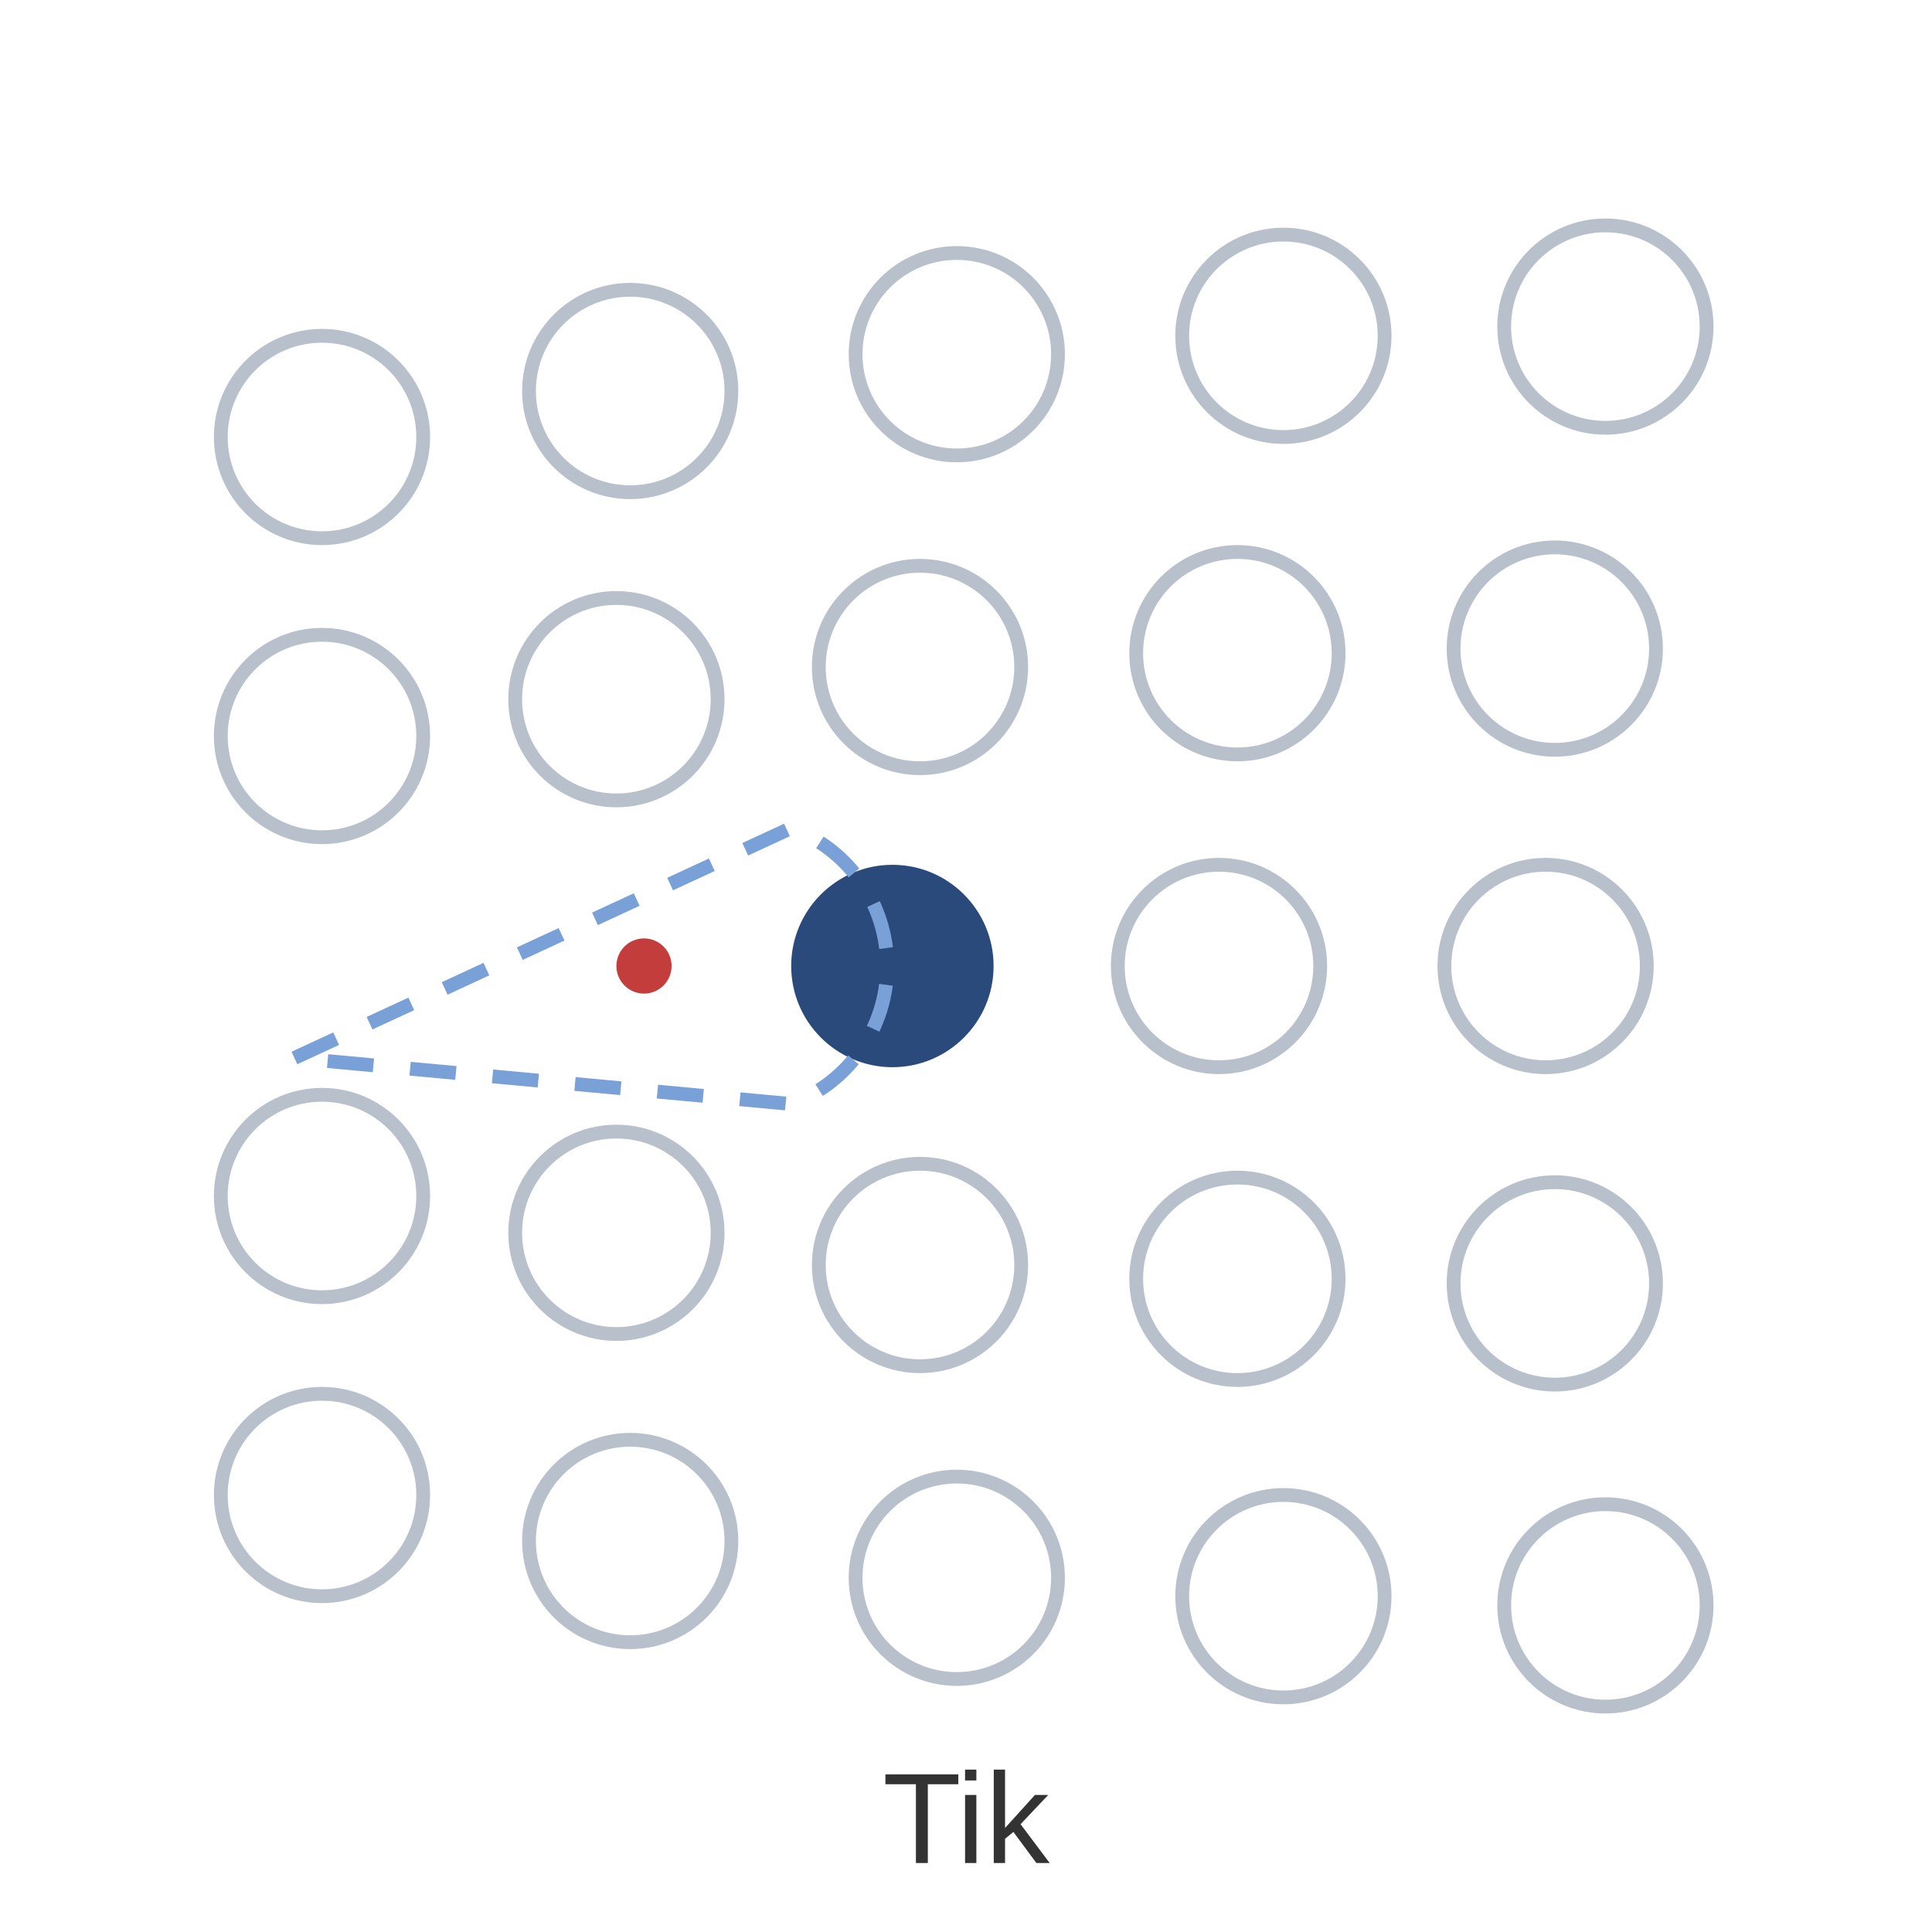
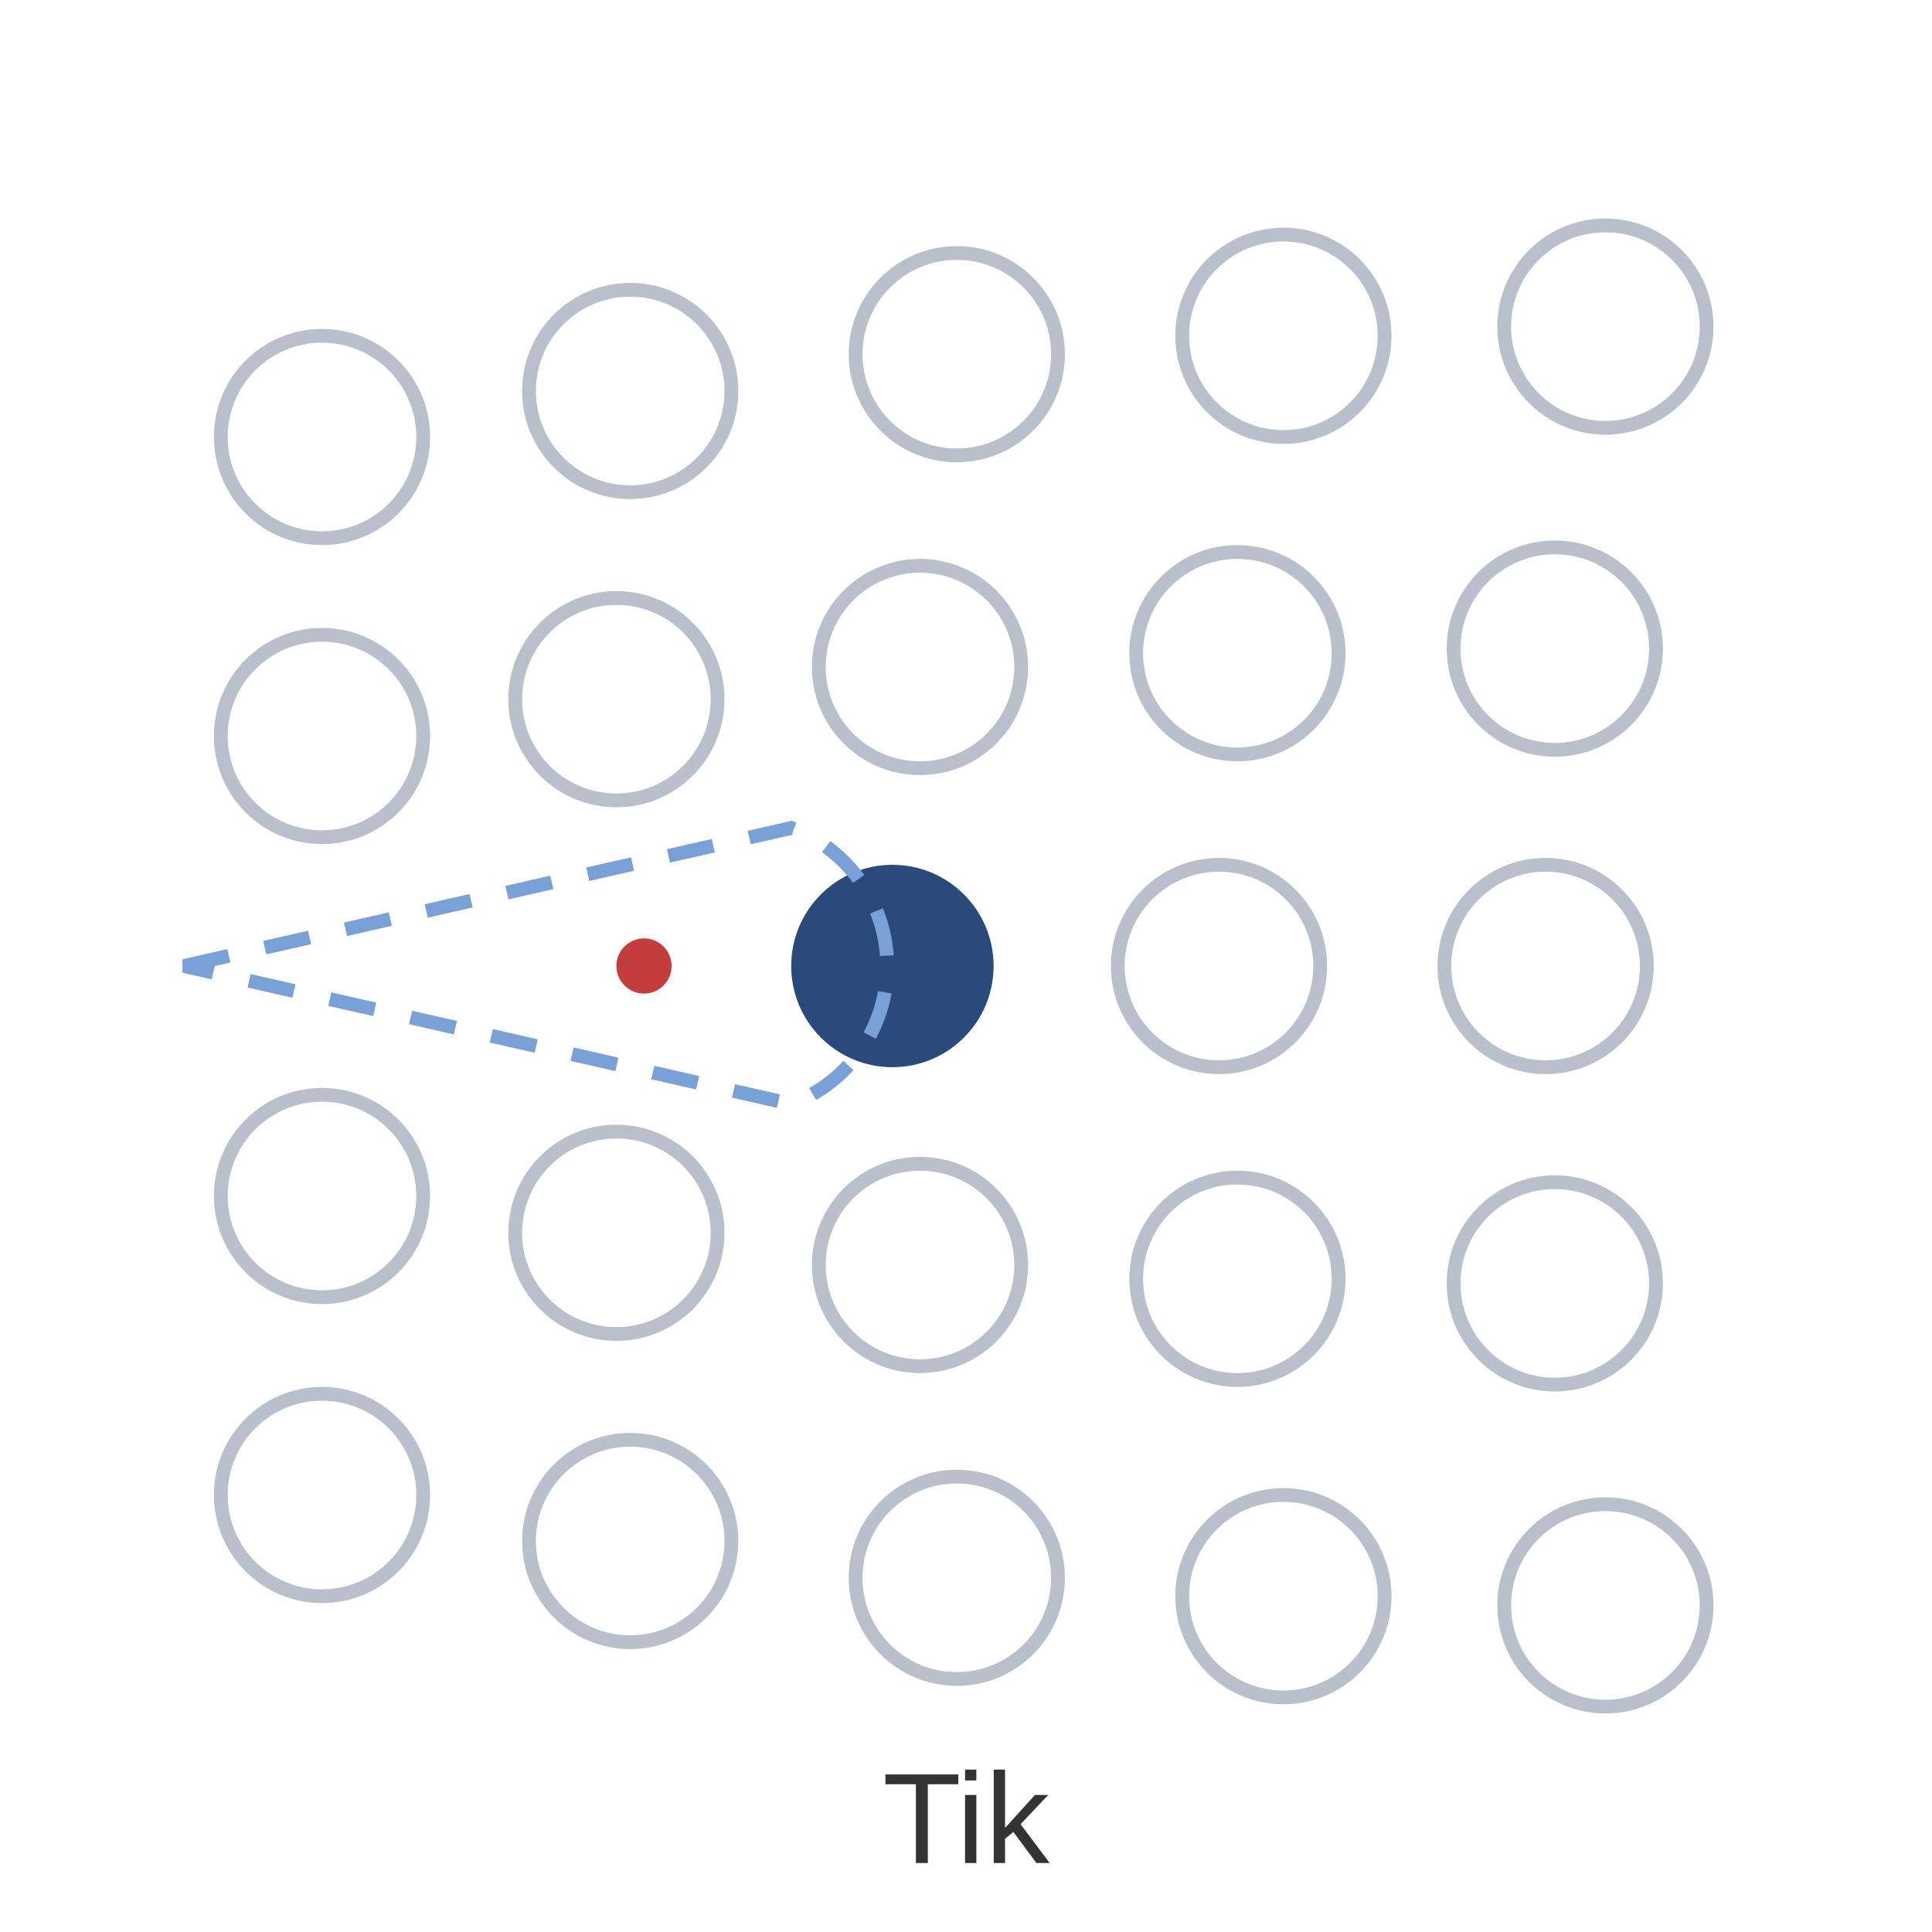
<svg xmlns="http://www.w3.org/2000/svg" width="420" height="420" viewBox="0 0 420 420">
  <rect width="100%" height="100%" fill="white" />
  <g fill="none" stroke="#b8c0cc" stroke-width="3">
    <circle cx="70" cy="95" r="22" />
    <circle cx="137" cy="85" r="22" />
    <circle cx="208" cy="77" r="22" />
    <circle cx="279" cy="73" r="22" />
    <circle cx="349" cy="71" r="22" />
    <circle cx="70" cy="160" r="22" />
    <circle cx="134" cy="152" r="22" />
    <circle cx="200" cy="145" r="22" />
    <circle cx="269" cy="142" r="22" />
    <circle cx="338" cy="141" r="22" />
    <circle cx="265" cy="210" r="22" />
    <circle cx="336" cy="210" r="22" />
    <circle cx="70" cy="260" r="22" />
    <circle cx="134" cy="268" r="22" />
    <circle cx="200" cy="275" r="22" />
    <circle cx="269" cy="278" r="22" />
    <circle cx="338" cy="279" r="22" />
    <circle cx="70" cy="325" r="22" />
    <circle cx="137" cy="335" r="22" />
    <circle cx="208" cy="343" r="22" />
    <circle cx="279" cy="347" r="22" />
    <circle cx="349" cy="349" r="22" />
  </g>
  <circle cx="194" cy="210" r="22" fill="#294a7a" />
  <circle cx="140" cy="210" r="6" fill="#c43d3d" />
-   <path d="   M 64 230   L 172 180   A 32 32 0 0 1 172 240   Z" fill="none" stroke="#7aa0d8" stroke-width="3" stroke-dasharray="10 8" />
+   <path d="   M 40 210   L 172 180   A 32 32 0 0 1 172 240   Z" fill="none" stroke="#7aa0d8" stroke-width="3" stroke-dasharray="10 8" />
  <text x="210" y="405" text-anchor="middle" font-family="Arial, sans-serif" font-size="28" fill="#333">
    Tik
  </text>
</svg>
